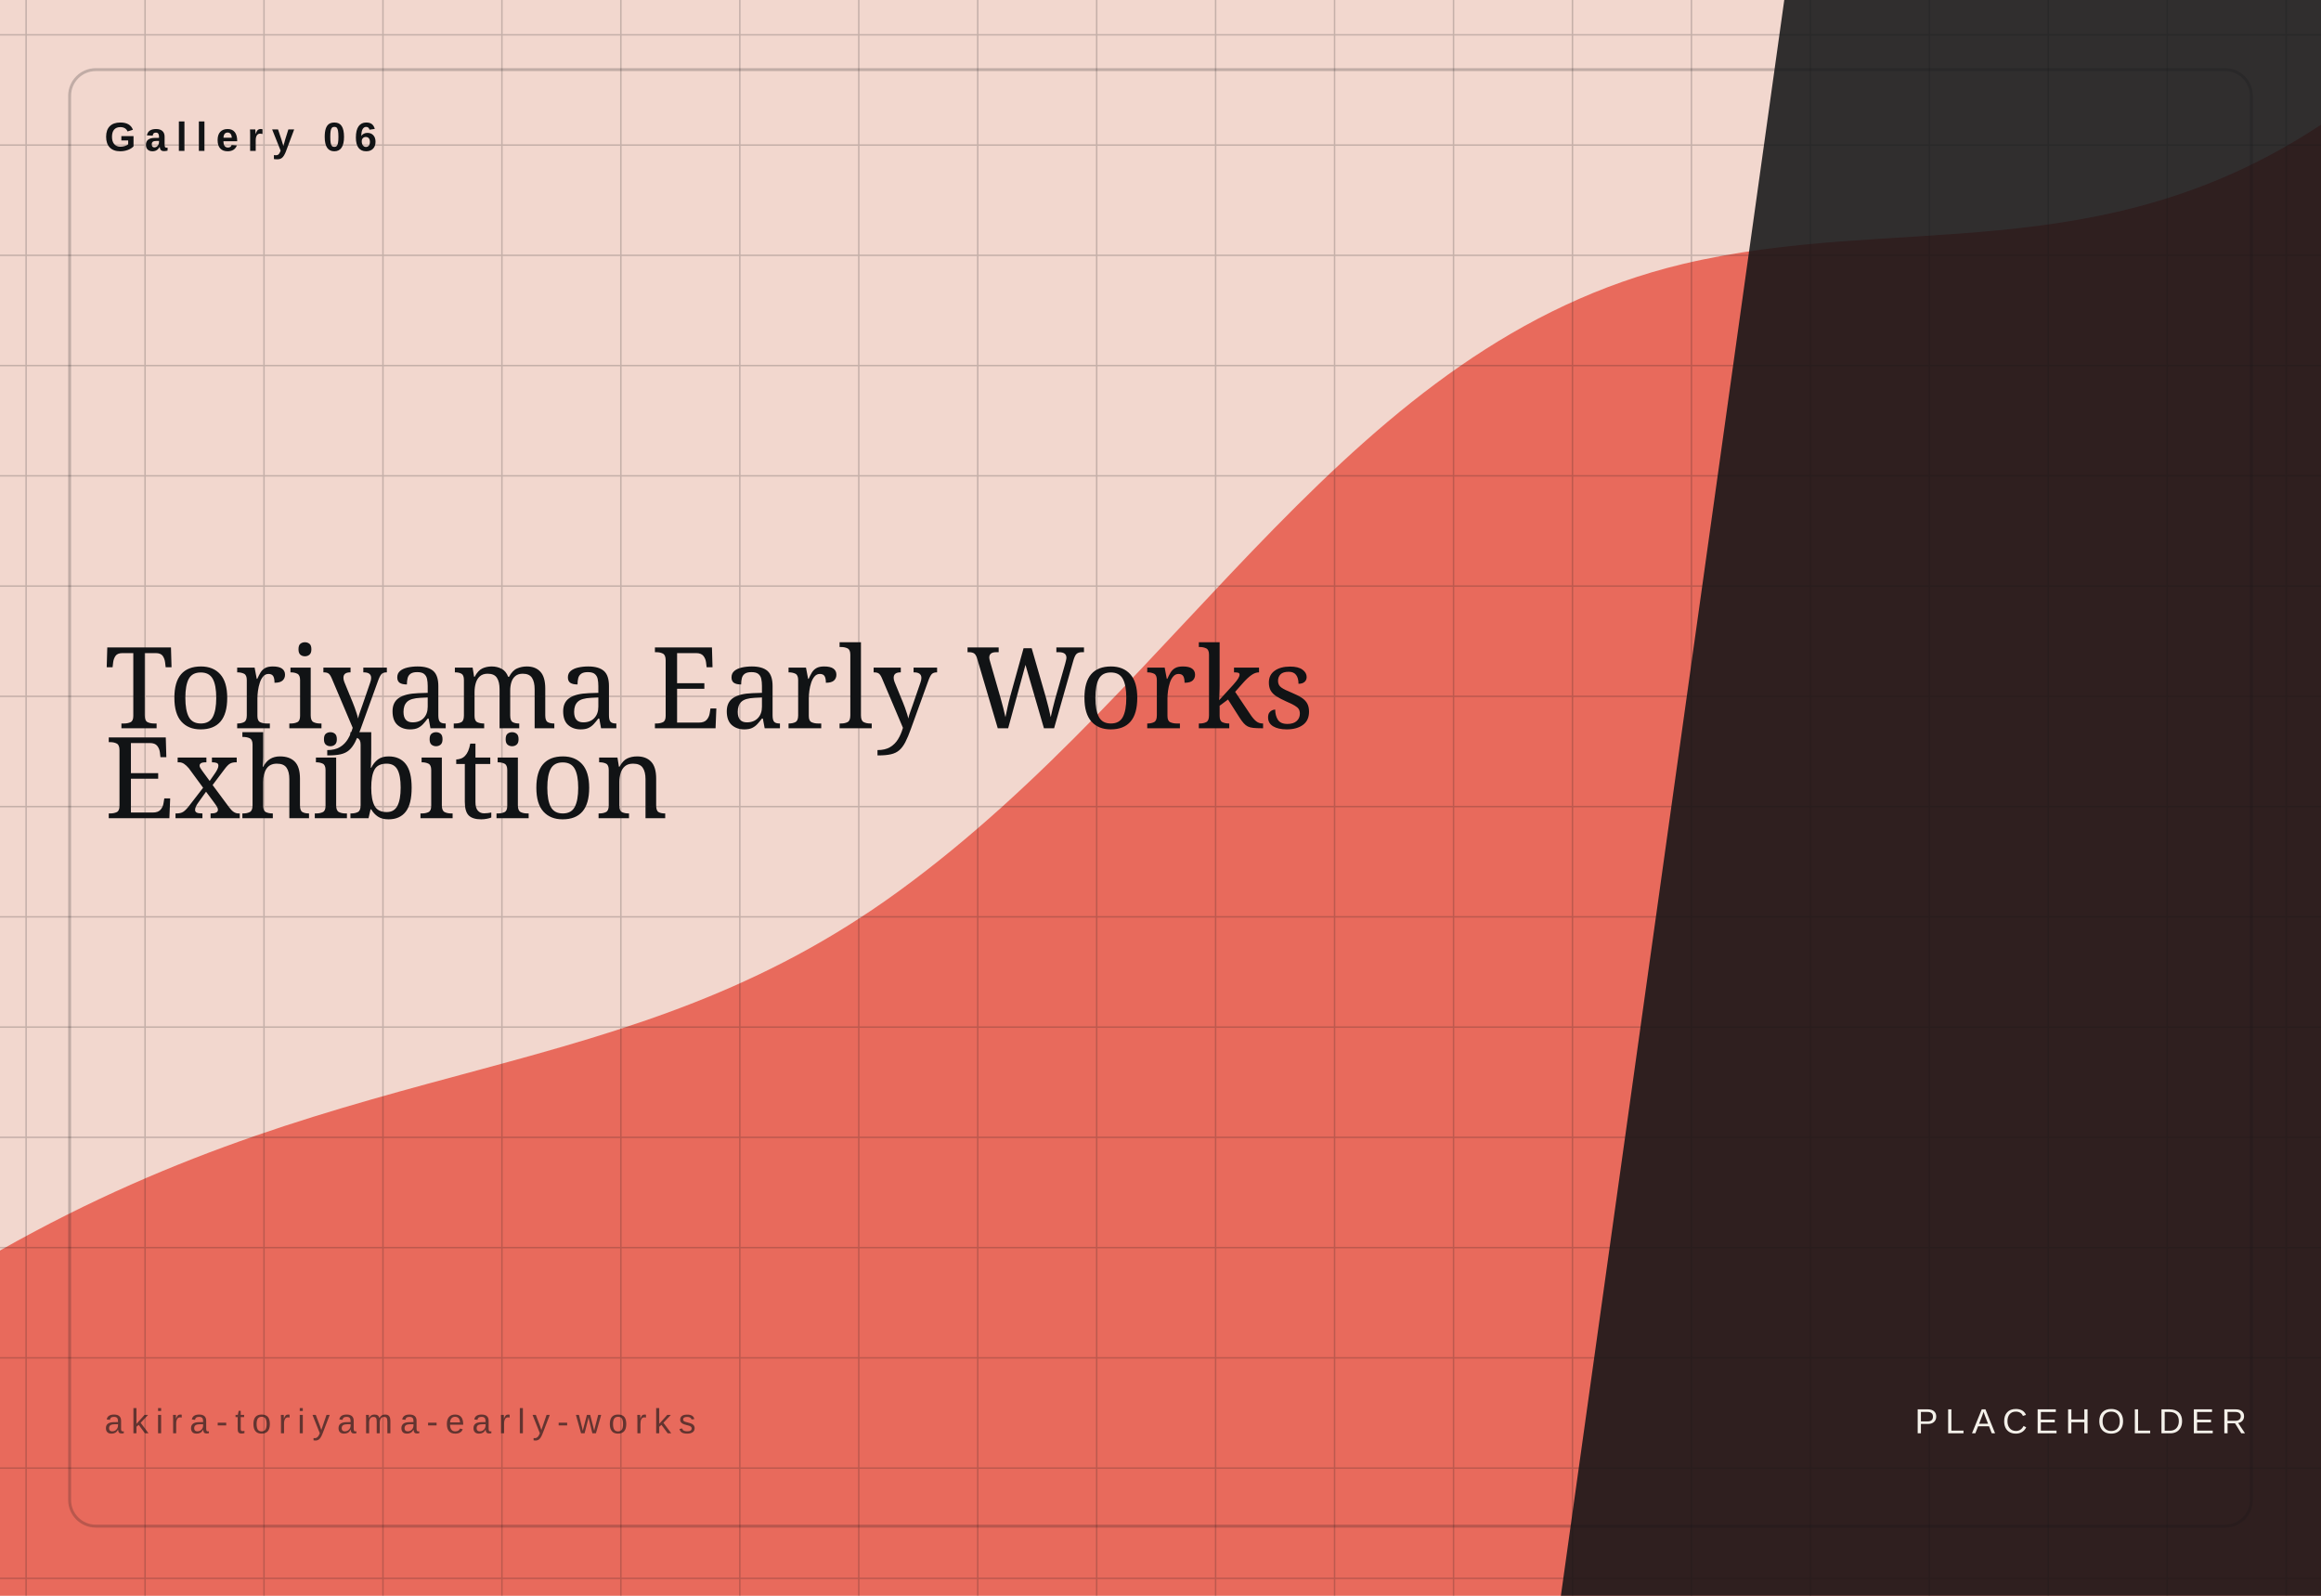
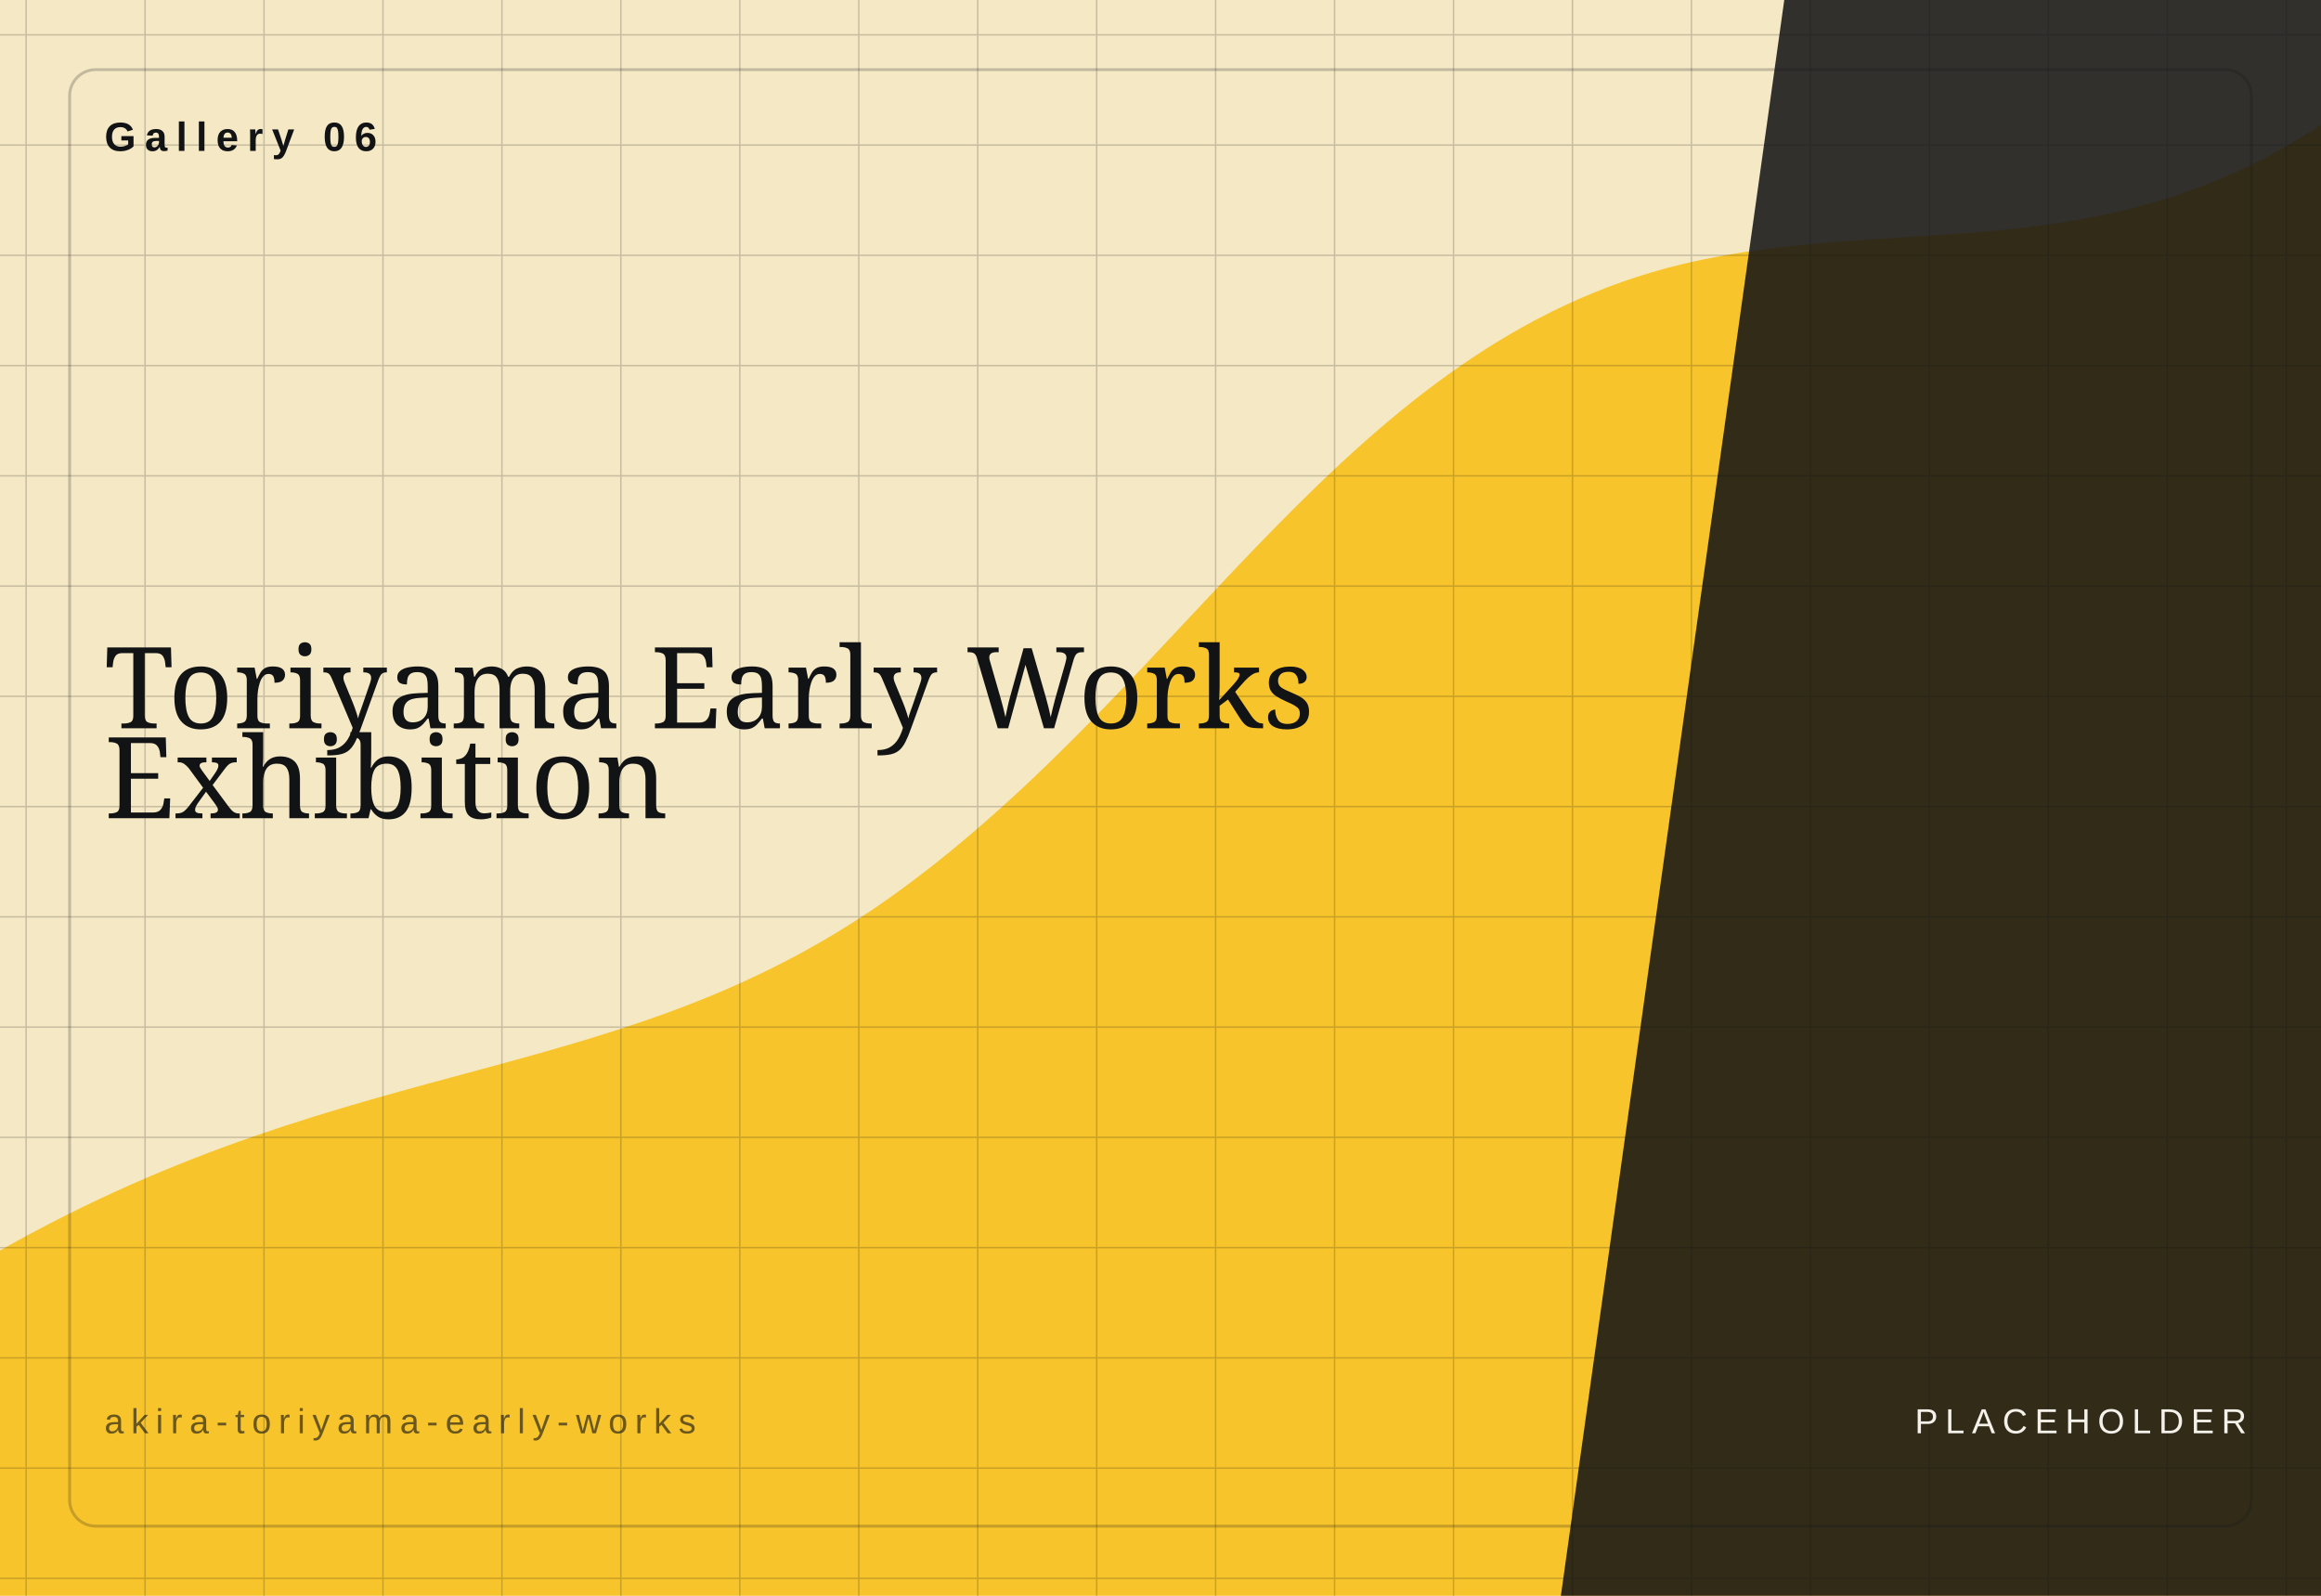
<svg xmlns="http://www.w3.org/2000/svg" width="1600" height="1100" viewBox="0 0 1600 1100" fill="none">
  <rect width="1600" height="1100" fill="#F4F1EA" />
-   <rect x="0" y="0" width="1600" height="1100" fill="#E64B3C" opacity="0.16" />
-   <path d="M0 862C249 721 431 752 620 614C819 469 930 237 1160 182C1307 147 1447 187 1600 86V1100H0V862Z" fill="#E64B3C" opacity="0.78" />
+   <rect x="0" y="0" width="1600" height="1100" fill="#F8BA00" opacity="0.16" />
+   <path d="M0 862C249 721 431 752 620 614C819 469 930 237 1160 182C1307 147 1447 187 1600 86V1100H0V862Z" fill="#F8BA00" opacity="0.78" />
  <path d="M1230 0H1600V1100H1076L1230 0Z" fill="#111315" opacity="0.86" />
  <g opacity="0.2">
    <path d="M0 24H1600" stroke="#111315" stroke-width="1" />
    <path d="M0 100H1600" stroke="#111315" stroke-width="1" />
    <path d="M0 176H1600" stroke="#111315" stroke-width="1" />
    <path d="M0 252H1600" stroke="#111315" stroke-width="1" />
    <path d="M0 328H1600" stroke="#111315" stroke-width="1" />
    <path d="M0 404H1600" stroke="#111315" stroke-width="1" />
    <path d="M0 480H1600" stroke="#111315" stroke-width="1" />
    <path d="M0 556H1600" stroke="#111315" stroke-width="1" />
    <path d="M0 632H1600" stroke="#111315" stroke-width="1" />
    <path d="M0 708H1600" stroke="#111315" stroke-width="1" />
    <path d="M0 784H1600" stroke="#111315" stroke-width="1" />
    <path d="M0 860H1600" stroke="#111315" stroke-width="1" />
    <path d="M0 936H1600" stroke="#111315" stroke-width="1" />
    <path d="M0 1012H1600" stroke="#111315" stroke-width="1" />
    <path d="M0 1088H1600" stroke="#111315" stroke-width="1" />
    <path d="M0 1164H1600" stroke="#111315" stroke-width="1" />
    <path d="M18 0V1100" stroke="#111315" stroke-width="1" />
    <path d="M100 0V1100" stroke="#111315" stroke-width="1" />
    <path d="M182 0V1100" stroke="#111315" stroke-width="1" />
    <path d="M264 0V1100" stroke="#111315" stroke-width="1" />
    <path d="M346 0V1100" stroke="#111315" stroke-width="1" />
    <path d="M428 0V1100" stroke="#111315" stroke-width="1" />
    <path d="M510 0V1100" stroke="#111315" stroke-width="1" />
    <path d="M592 0V1100" stroke="#111315" stroke-width="1" />
    <path d="M674 0V1100" stroke="#111315" stroke-width="1" />
    <path d="M756 0V1100" stroke="#111315" stroke-width="1" />
    <path d="M838 0V1100" stroke="#111315" stroke-width="1" />
    <path d="M920 0V1100" stroke="#111315" stroke-width="1" />
    <path d="M1002 0V1100" stroke="#111315" stroke-width="1" />
    <path d="M1084 0V1100" stroke="#111315" stroke-width="1" />
    <path d="M1166 0V1100" stroke="#111315" stroke-width="1" />
    <path d="M1248 0V1100" stroke="#111315" stroke-width="1" />
    <path d="M1330 0V1100" stroke="#111315" stroke-width="1" />
    <path d="M1412 0V1100" stroke="#111315" stroke-width="1" />
    <path d="M1494 0V1100" stroke="#111315" stroke-width="1" />
    <path d="M1576 0V1100" stroke="#111315" stroke-width="1" />
  </g>
  <rect x="48" y="48" width="1504" height="1004" rx="18" stroke="#111315" stroke-width="2" opacity="0.22" />
  <text x="72" y="104" fill="#111315" font-family="Arial, sans-serif" font-size="28" font-weight="700" letter-spacing="6">Gallery 06</text>
  <text x="72" y="502" fill="#111315" font-family="Georgia, serif" font-size="78" font-weight="400">
    <tspan x="72" dy="0">Toriyama Early Works</tspan>
    <tspan x="72" dy="62">Exhibition</tspan>
  </text>
  <text x="72" y="988" fill="#111315" font-family="Arial, sans-serif" font-size="24" letter-spacing="5" opacity="0.62">akira-toriyama-early-works</text>
  <text x="1320" y="988" fill="#F4F1EA" font-family="Arial, sans-serif" font-size="24" letter-spacing="5">PLACEHOLDER</text>
</svg>
